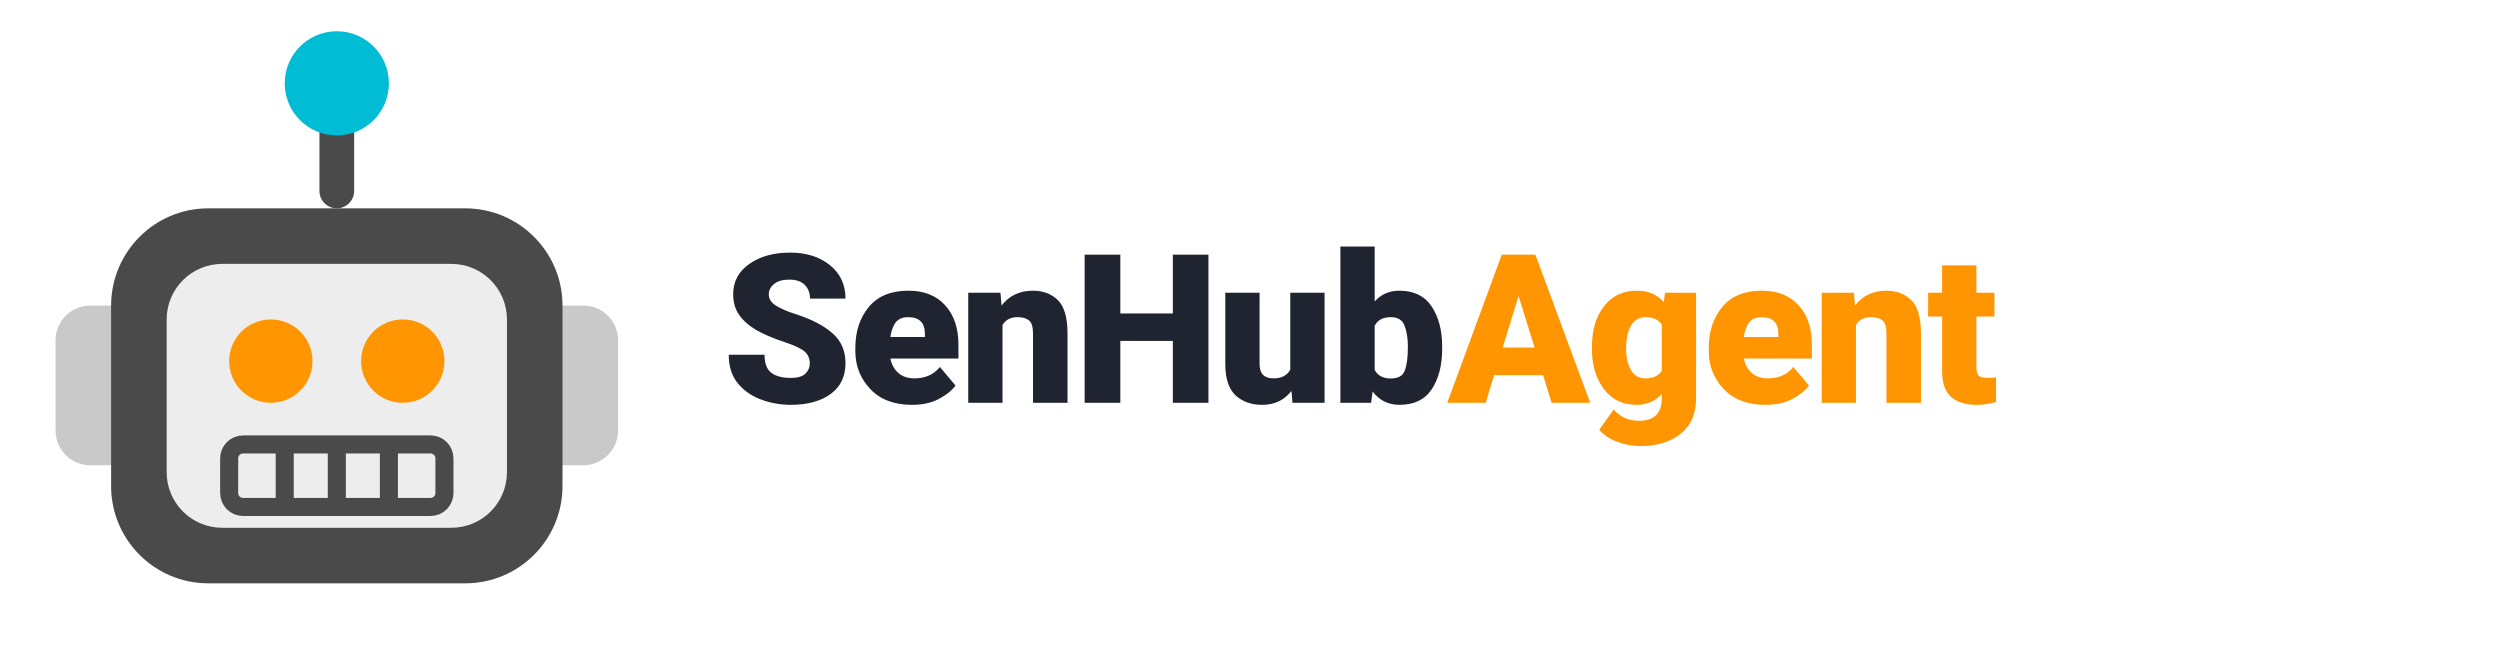
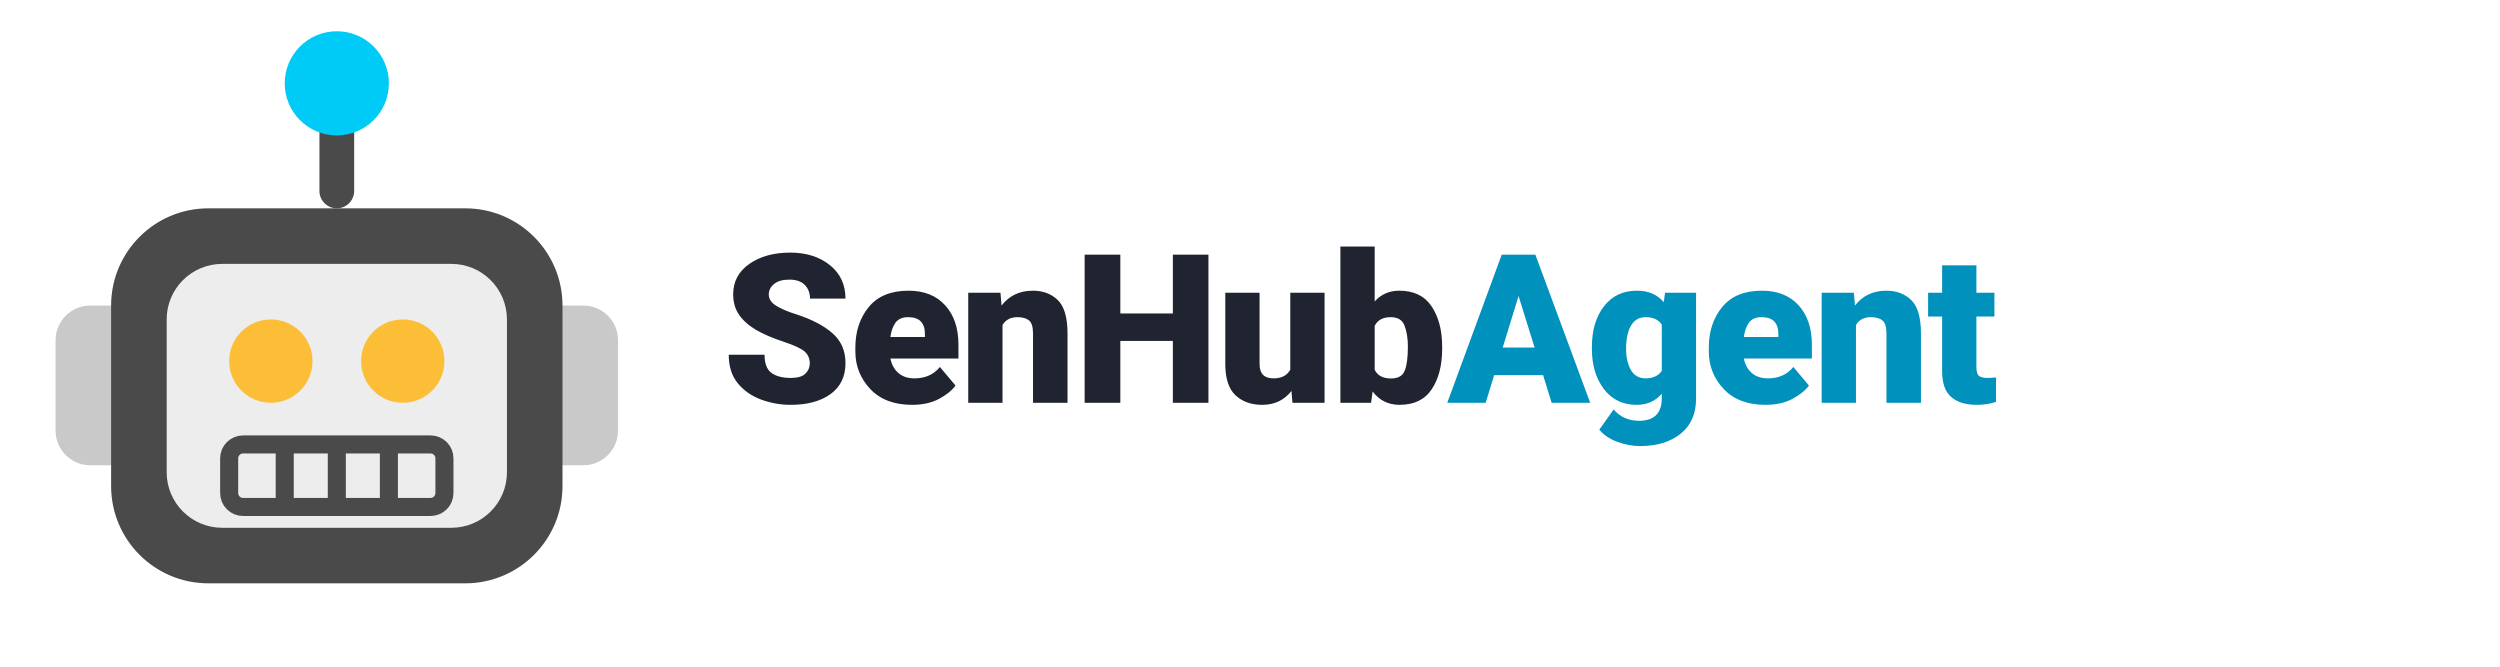
<svg xmlns="http://www.w3.org/2000/svg" viewBox="0 0 360 96" role="img" aria-label="SenHub Agent">
  <g transform="translate(0,-4)">
    <rect x="46" y="18" width="5" height="16" rx="2.5" fill="#4a4a4a" />
-     <circle cx="48.5" cy="16" r="7.5" fill="#00bcd4" />
+     <circle cx="48.5" cy="16" r="7.5" fill="#00caf6" />
    <rect x="8" y="48" width="13" height="23" rx="5" fill="#c9c9c9" />
    <rect x="76" y="48" width="13" height="23" rx="5" fill="#c9c9c9" />
    <rect x="16" y="34" width="65" height="54" rx="14" fill="#4a4a4a" />
    <rect x="24" y="42" width="49" height="38" rx="8" fill="#ededed" />
-     <circle cx="39" cy="56" r="6" fill="#ff9500" />
-     <circle cx="58" cy="56" r="6" fill="#ff9500" />
+     <circle cx="39" cy="56" r="6" fill="#fcbe36" />
+     <circle cx="58" cy="56" r="6" fill="#fcbe36" />
    <rect x="33" y="68" width="31" height="9" rx="2" fill="none" stroke="#4a4a4a" stroke-width="2.6" />
    <line x1="41" y1="68" x2="41" y2="77" stroke="#4a4a4a" stroke-width="2.6" />
    <line x1="48.5" y1="68" x2="48.5" y2="77" stroke="#4a4a4a" stroke-width="2.6" />
    <line x1="56" y1="68" x2="56" y2="77" stroke="#4a4a4a" stroke-width="2.6" />
  </g>
-   <text x="104" y="58" font-family="system-ui,-apple-system,'Segoe UI',Roboto,sans-serif" font-size="30" font-weight="800" fill="#1f2430" letter-spacing="-0.5">SenHub<tspan fill="#ff9500"> Agent</tspan>
+   <text x="104" y="58" font-family="system-ui,-apple-system,'Segoe UI',Roboto,sans-serif" font-size="30" font-weight="800" fill="#1f2430" letter-spacing="-0.5">SenHub<tspan fill="#0091bd"> Agent</tspan>
  </text>
</svg>
